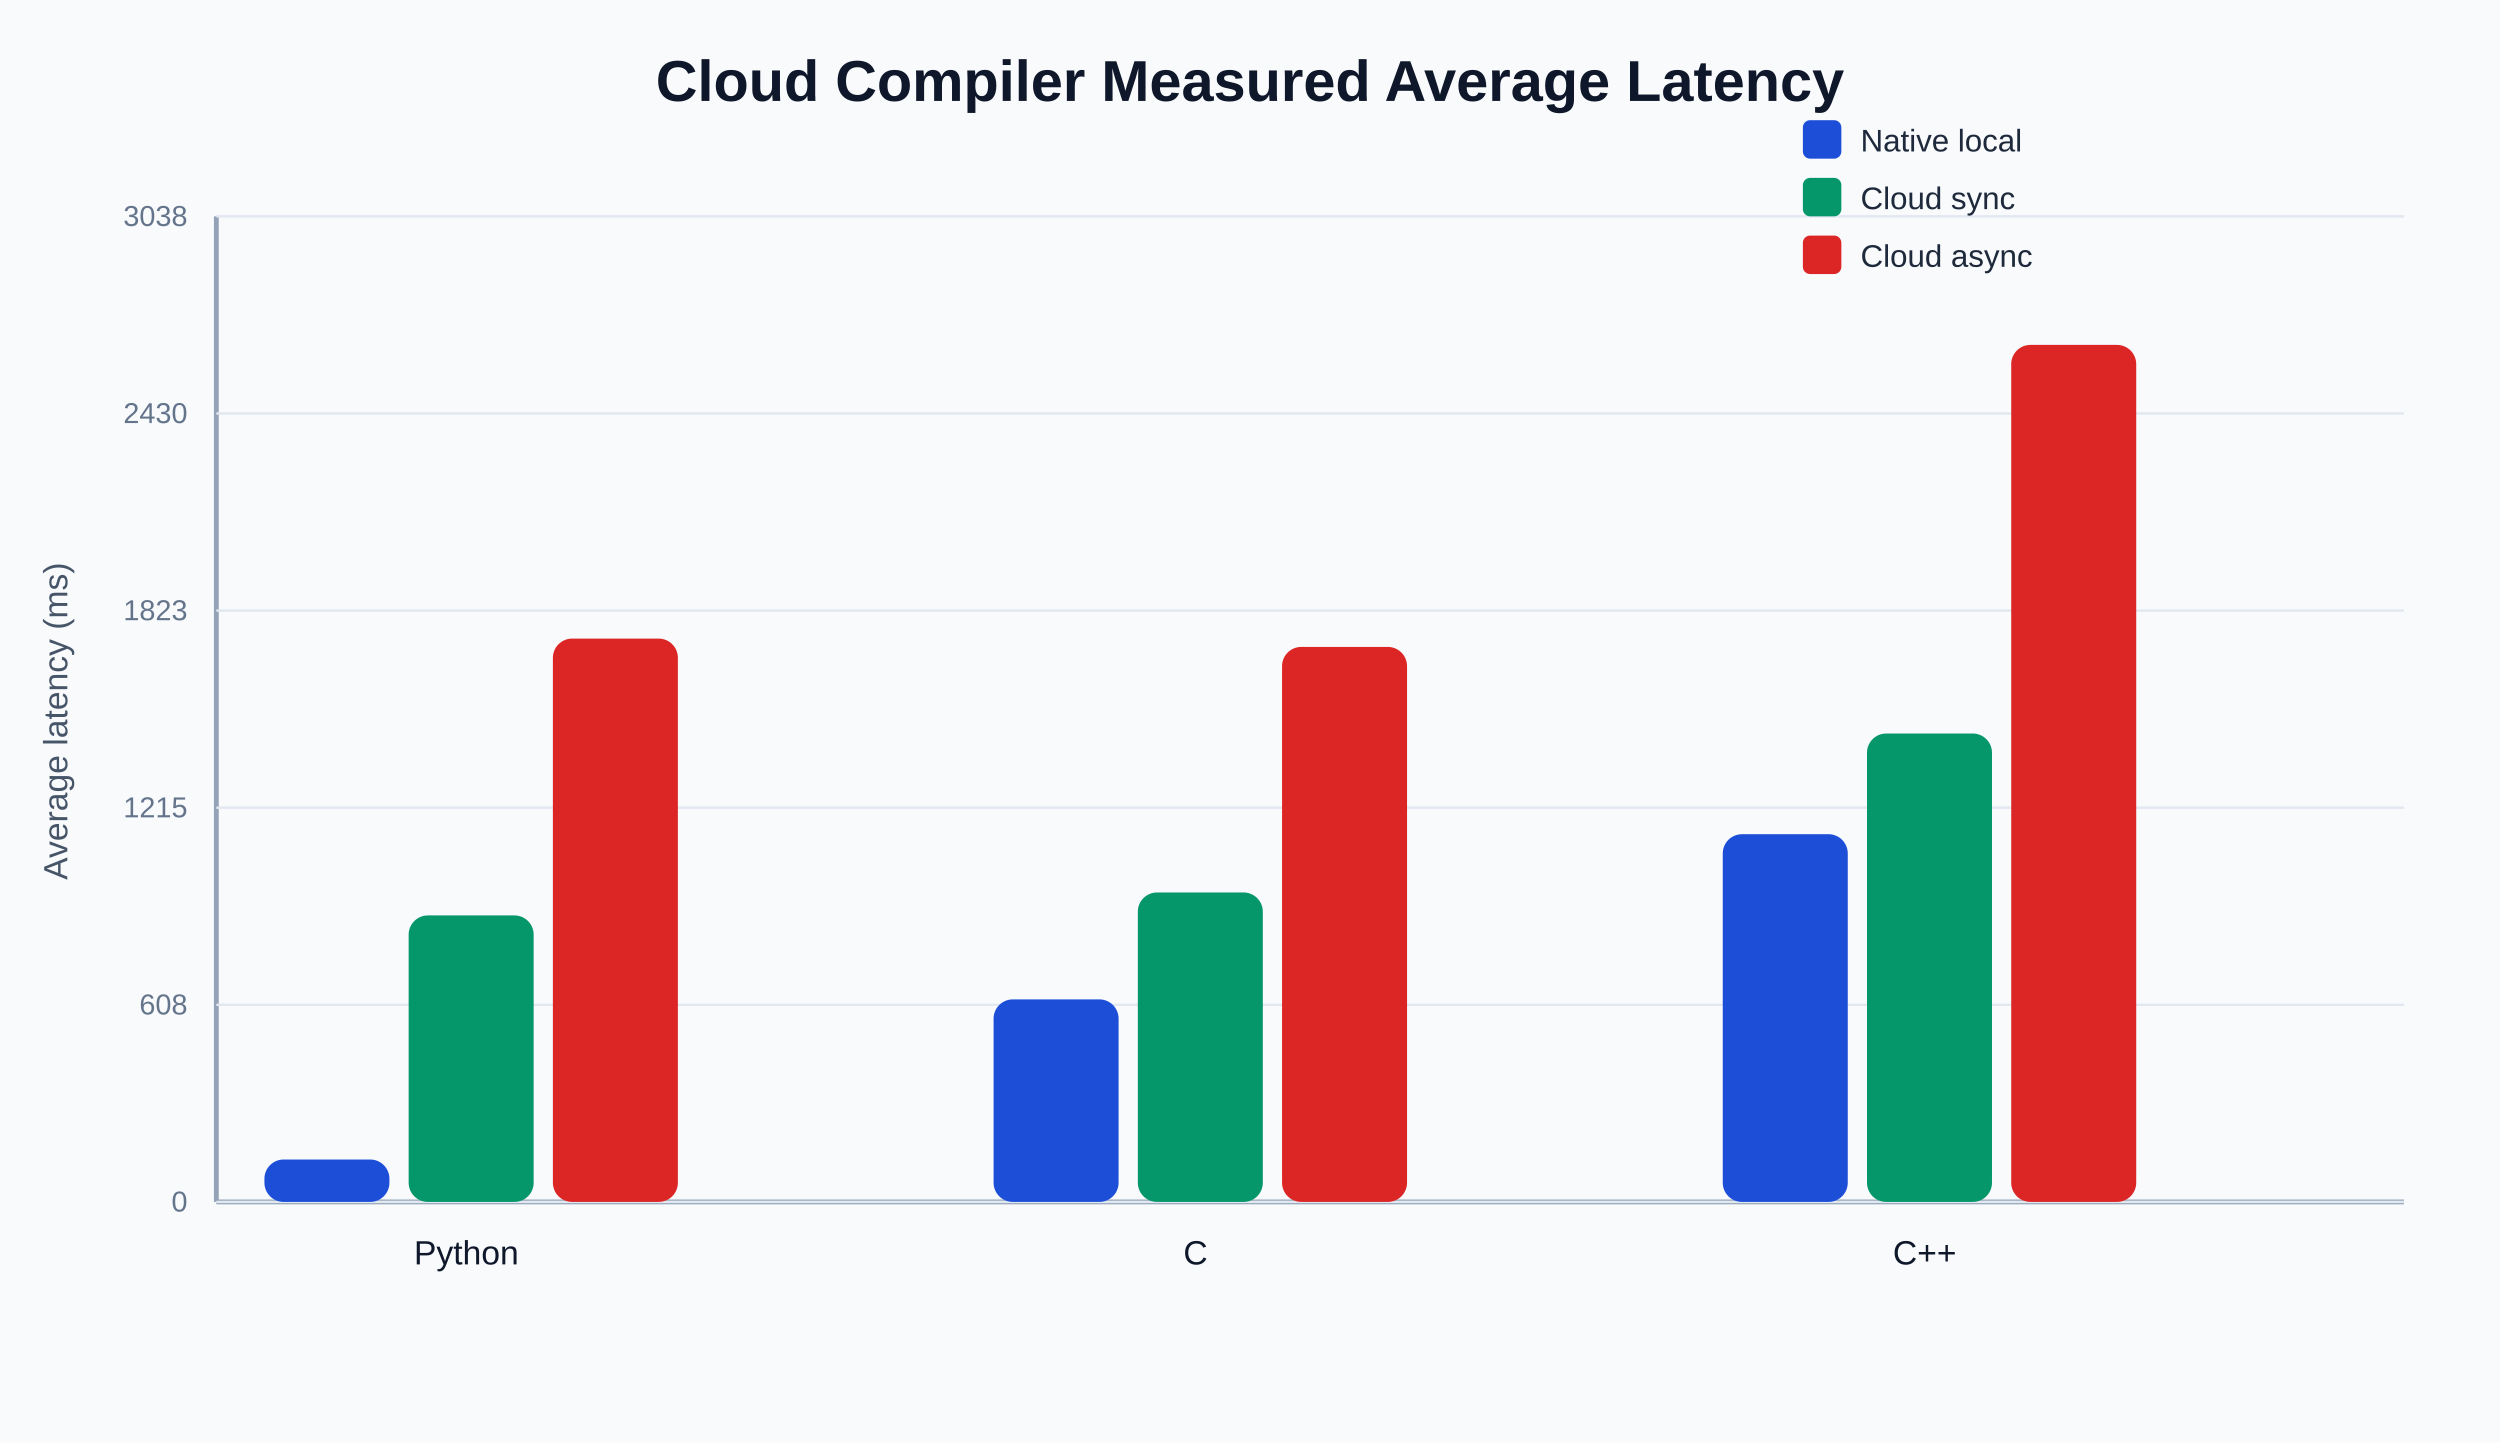
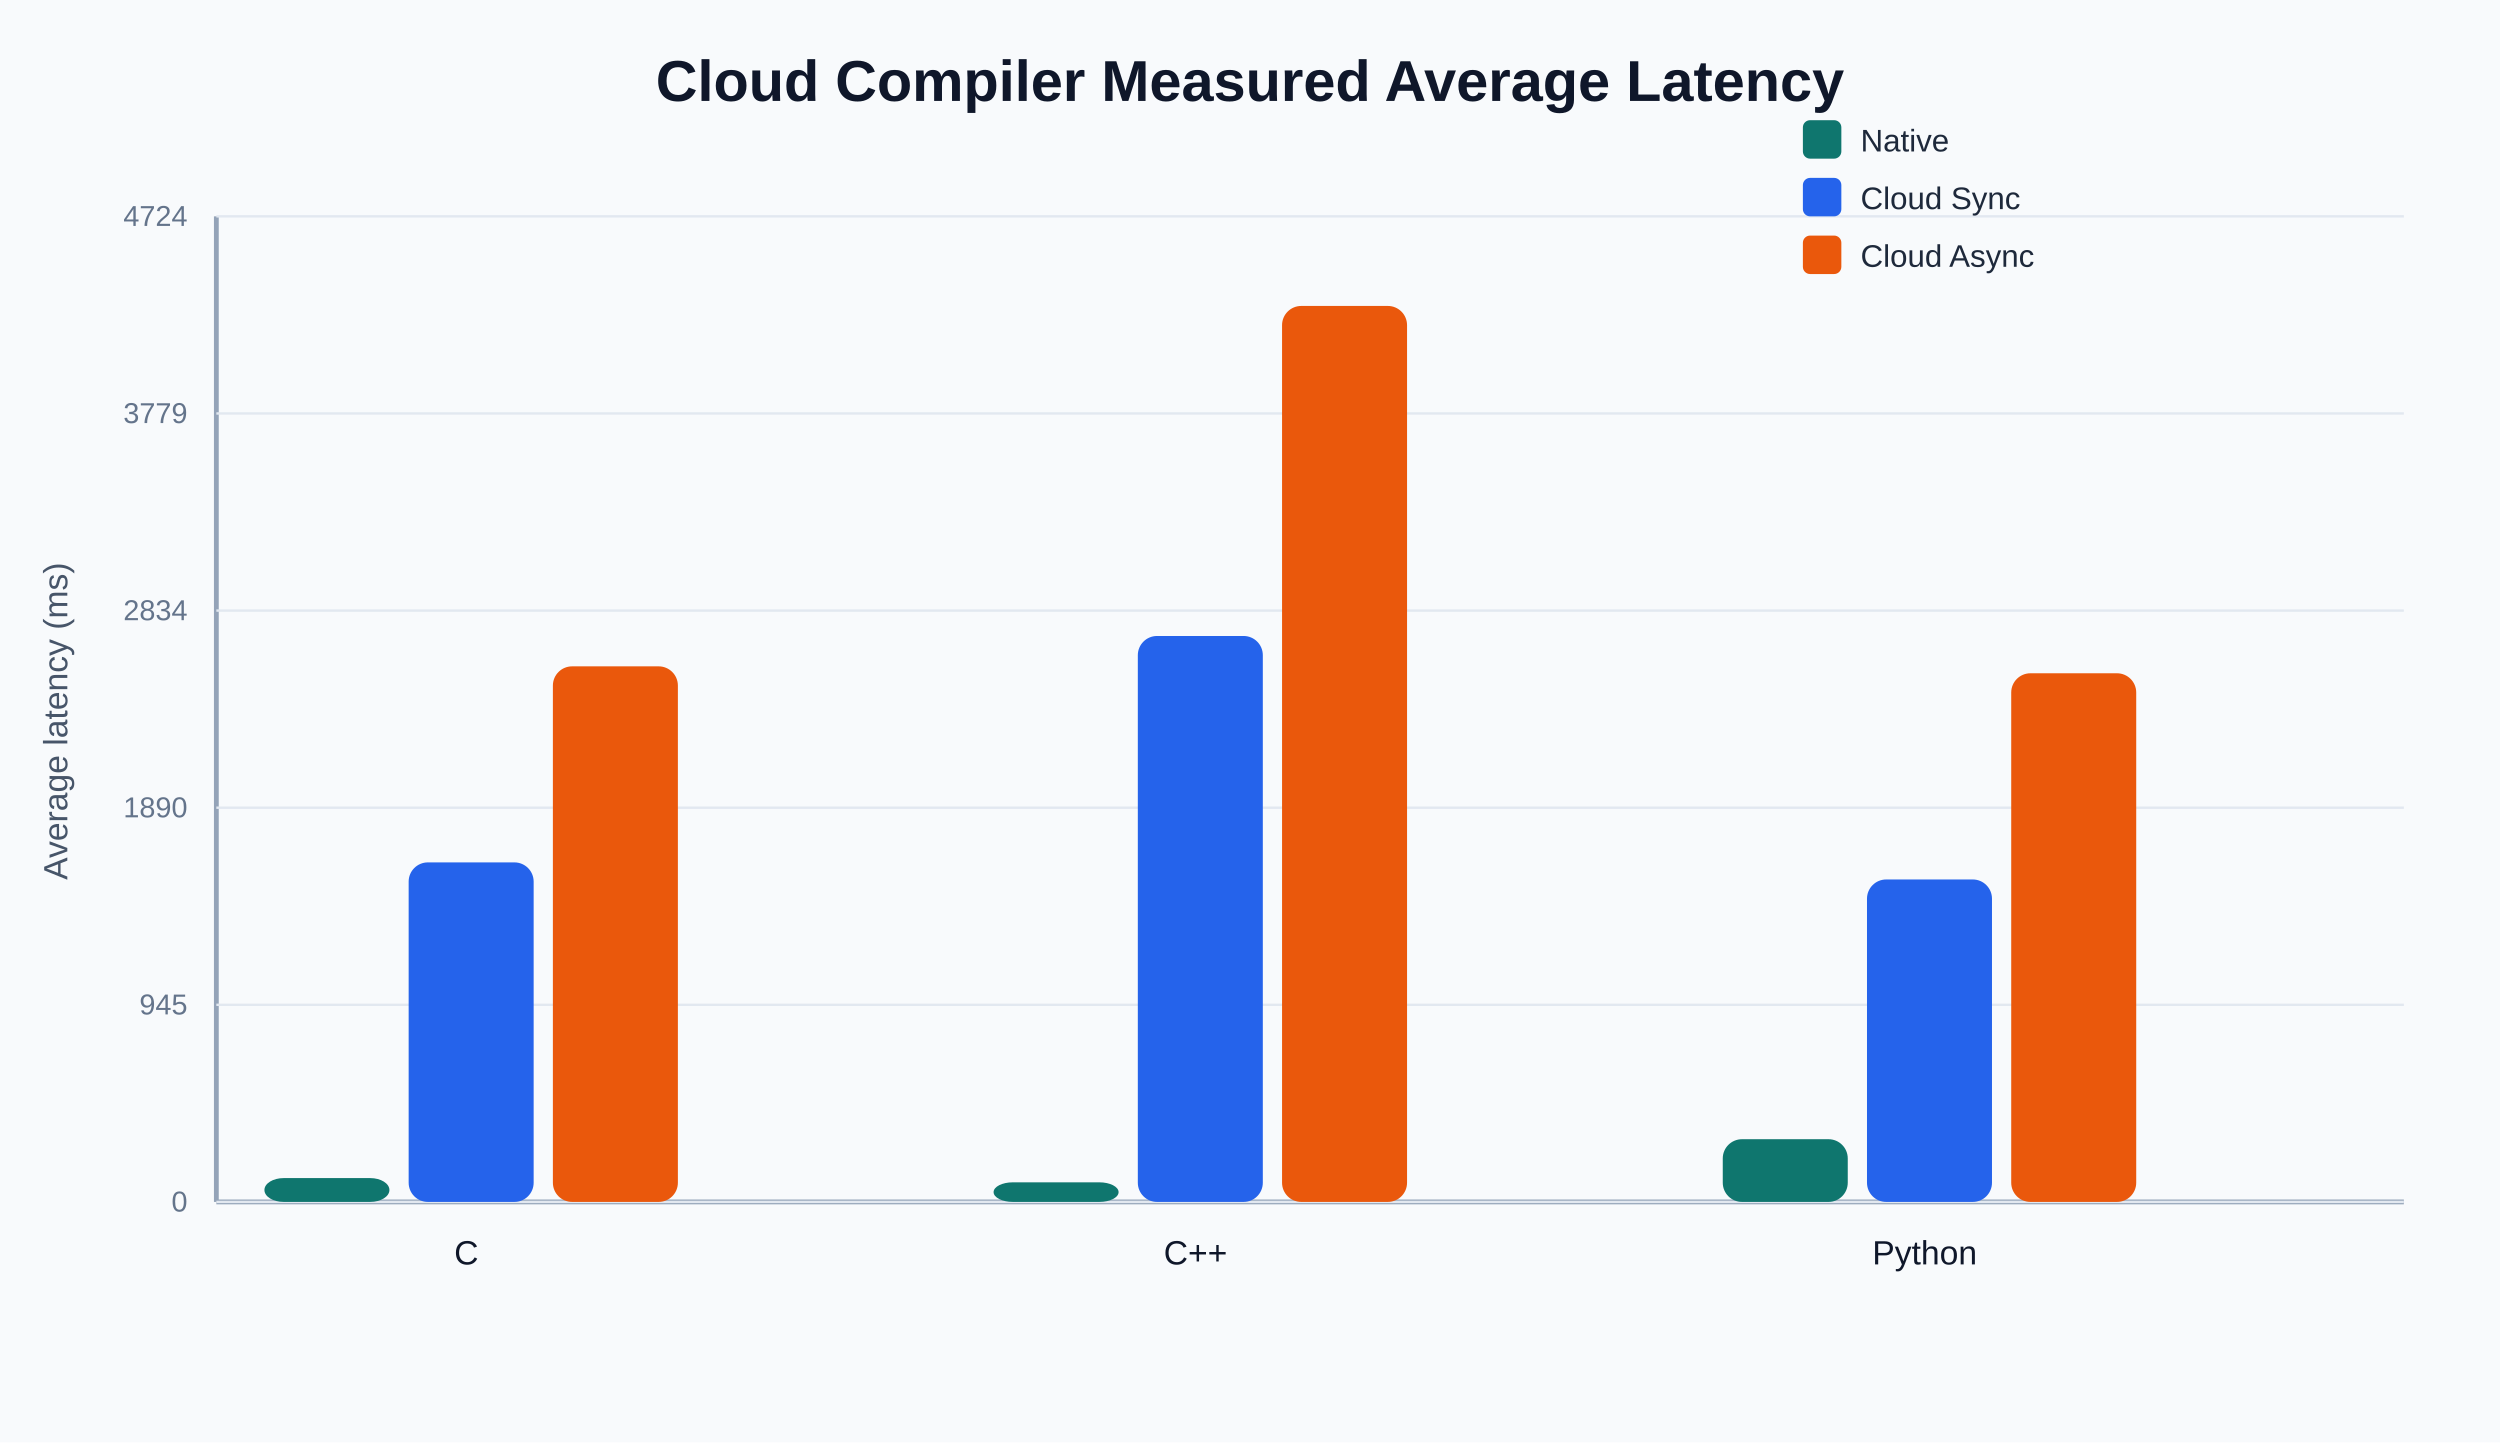
<svg xmlns="http://www.w3.org/2000/svg" width="1040" height="600" viewBox="0 0 1040 600">
  <rect width="100%" height="100%" fill="#f8fafc" />
  <text x="520.0" y="42" text-anchor="middle" font-family="Segoe UI, Arial" font-size="24" font-weight="700" fill="#0f172a">Cloud Compiler Measured Average Latency</text>
  <text x="28" y="300.0" transform="rotate(-90 28 300.0)" text-anchor="middle" font-family="Segoe UI, Arial" font-size="14" fill="#475569">Average latency (ms)</text>
  <line x1="90" y1="90" x2="90" y2="500" stroke="#94a3b8" stroke-width="2" />
  <line x1="90" y1="500" x2="1000" y2="500" stroke="#94a3b8" stroke-width="2" />
  <line x1="90" y1="500.0" x2="1000" y2="500.0" stroke="#e2e8f0" stroke-width="1" />
  <text x="78" y="504.0" text-anchor="end" font-family="Segoe UI, Arial" font-size="12" fill="#64748b">0</text>
  <line x1="90" y1="418.0" x2="1000" y2="418.0" stroke="#e2e8f0" stroke-width="1" />
-   <text x="78" y="422.0" text-anchor="end" font-family="Segoe UI, Arial" font-size="12" fill="#64748b">608</text>
+   <text x="78" y="422.0" text-anchor="end" font-family="Segoe UI, Arial" font-size="12" fill="#64748b">945</text>
  <line x1="90" y1="336.0" x2="1000" y2="336.0" stroke="#e2e8f0" stroke-width="1" />
-   <text x="78" y="340.0" text-anchor="end" font-family="Segoe UI, Arial" font-size="12" fill="#64748b">1215</text>
+   <text x="78" y="340.0" text-anchor="end" font-family="Segoe UI, Arial" font-size="12" fill="#64748b">1890</text>
  <line x1="90" y1="254.0" x2="1000" y2="254.0" stroke="#e2e8f0" stroke-width="1" />
-   <text x="78" y="258.0" text-anchor="end" font-family="Segoe UI, Arial" font-size="12" fill="#64748b">1823</text>
+   <text x="78" y="258.0" text-anchor="end" font-family="Segoe UI, Arial" font-size="12" fill="#64748b">2834</text>
  <line x1="90" y1="172.0" x2="1000" y2="172.0" stroke="#e2e8f0" stroke-width="1" />
-   <text x="78" y="176.0" text-anchor="end" font-family="Segoe UI, Arial" font-size="12" fill="#64748b">2430</text>
+   <text x="78" y="176.0" text-anchor="end" font-family="Segoe UI, Arial" font-size="12" fill="#64748b">3779</text>
  <line x1="90" y1="90.0" x2="1000" y2="90.0" stroke="#e2e8f0" stroke-width="1" />
-   <text x="78" y="94.0" text-anchor="end" font-family="Segoe UI, Arial" font-size="12" fill="#64748b">3038</text>
-   <rect x="110.0" y="482.356" width="52" height="17.644" rx="8" fill="#1d4ed8" />
-   <rect x="170.0" y="380.819" width="52" height="119.181" rx="8" fill="#059669" />
-   <rect x="230.0" y="265.654" width="52" height="234.346" rx="8" fill="#dc2626" />
-   <text x="194.0" y="526" text-anchor="middle" font-family="Segoe UI, Arial" font-size="14" fill="#0f172a">Python</text>
-   <rect x="413.333" y="415.744" width="52" height="84.256" rx="8" fill="#1d4ed8" />
-   <rect x="473.333" y="371.268" width="52" height="128.732" rx="8" fill="#059669" />
-   <rect x="533.333" y="269.12" width="52" height="230.88" rx="8" fill="#dc2626" />
-   <text x="497.333" y="526" text-anchor="middle" font-family="Segoe UI, Arial" font-size="14" fill="#0f172a">C</text>
-   <rect x="716.667" y="347.032" width="52" height="152.968" rx="8" fill="#1d4ed8" />
-   <rect x="776.667" y="305.142" width="52" height="194.858" rx="8" fill="#059669" />
-   <rect x="836.667" y="143.478" width="52" height="356.522" rx="8" fill="#dc2626" />
-   <text x="800.667" y="526" text-anchor="middle" font-family="Segoe UI, Arial" font-size="14" fill="#0f172a">C++</text>
-   <rect x="750" y="50" width="16" height="16" rx="3" fill="#1d4ed8" />
-   <text x="774" y="63" font-family="Segoe UI, Arial" font-size="13" fill="#1e293b">Native local</text>
-   <rect x="750" y="74" width="16" height="16" rx="3" fill="#059669" />
-   <text x="774" y="87" font-family="Segoe UI, Arial" font-size="13" fill="#1e293b">Cloud sync</text>
-   <rect x="750" y="98" width="16" height="16" rx="3" fill="#dc2626" />
-   <text x="774" y="111" font-family="Segoe UI, Arial" font-size="13" fill="#1e293b">Cloud async</text>
+   <text x="78" y="94.0" text-anchor="end" font-family="Segoe UI, Arial" font-size="12" fill="#64748b">4724</text>
+   <rect x="110.0" y="490.084" width="52" height="9.916" rx="8" fill="#0f766e" />
+   <rect x="170.0" y="358.754" width="52" height="141.246" rx="8" fill="#2563eb" />
+   <rect x="230.0" y="277.2" width="52" height="222.8" rx="8" fill="#ea580c" />
+   <text x="194.0" y="526" text-anchor="middle" font-family="Segoe UI, Arial" font-size="14" fill="#0f172a">C</text>
+   <rect x="413.333" y="491.846" width="52" height="8.154" rx="8" fill="#0f766e" />
+   <rect x="473.333" y="264.567" width="52" height="235.433" rx="8" fill="#2563eb" />
+   <rect x="533.333" y="127.273" width="52" height="372.727" rx="8" fill="#ea580c" />
+   <text x="497.333" y="526" text-anchor="middle" font-family="Segoe UI, Arial" font-size="14" fill="#0f172a">C++</text>
+   <rect x="716.667" y="473.912" width="52" height="26.088" rx="8" fill="#0f766e" />
+   <rect x="776.667" y="365.858" width="52" height="134.142" rx="8" fill="#2563eb" />
+   <rect x="836.667" y="280.08" width="52" height="219.92" rx="8" fill="#ea580c" />
+   <text x="800.667" y="526" text-anchor="middle" font-family="Segoe UI, Arial" font-size="14" fill="#0f172a">Python</text>
+   <rect x="750" y="50" width="16" height="16" rx="3" fill="#0f766e" />
+   <text x="774" y="63" font-family="Segoe UI, Arial" font-size="13" fill="#1e293b">Native</text>
+   <rect x="750" y="74" width="16" height="16" rx="3" fill="#2563eb" />
+   <text x="774" y="87" font-family="Segoe UI, Arial" font-size="13" fill="#1e293b">Cloud Sync</text>
+   <rect x="750" y="98" width="16" height="16" rx="3" fill="#ea580c" />
+   <text x="774" y="111" font-family="Segoe UI, Arial" font-size="13" fill="#1e293b">Cloud Async</text>
</svg>
